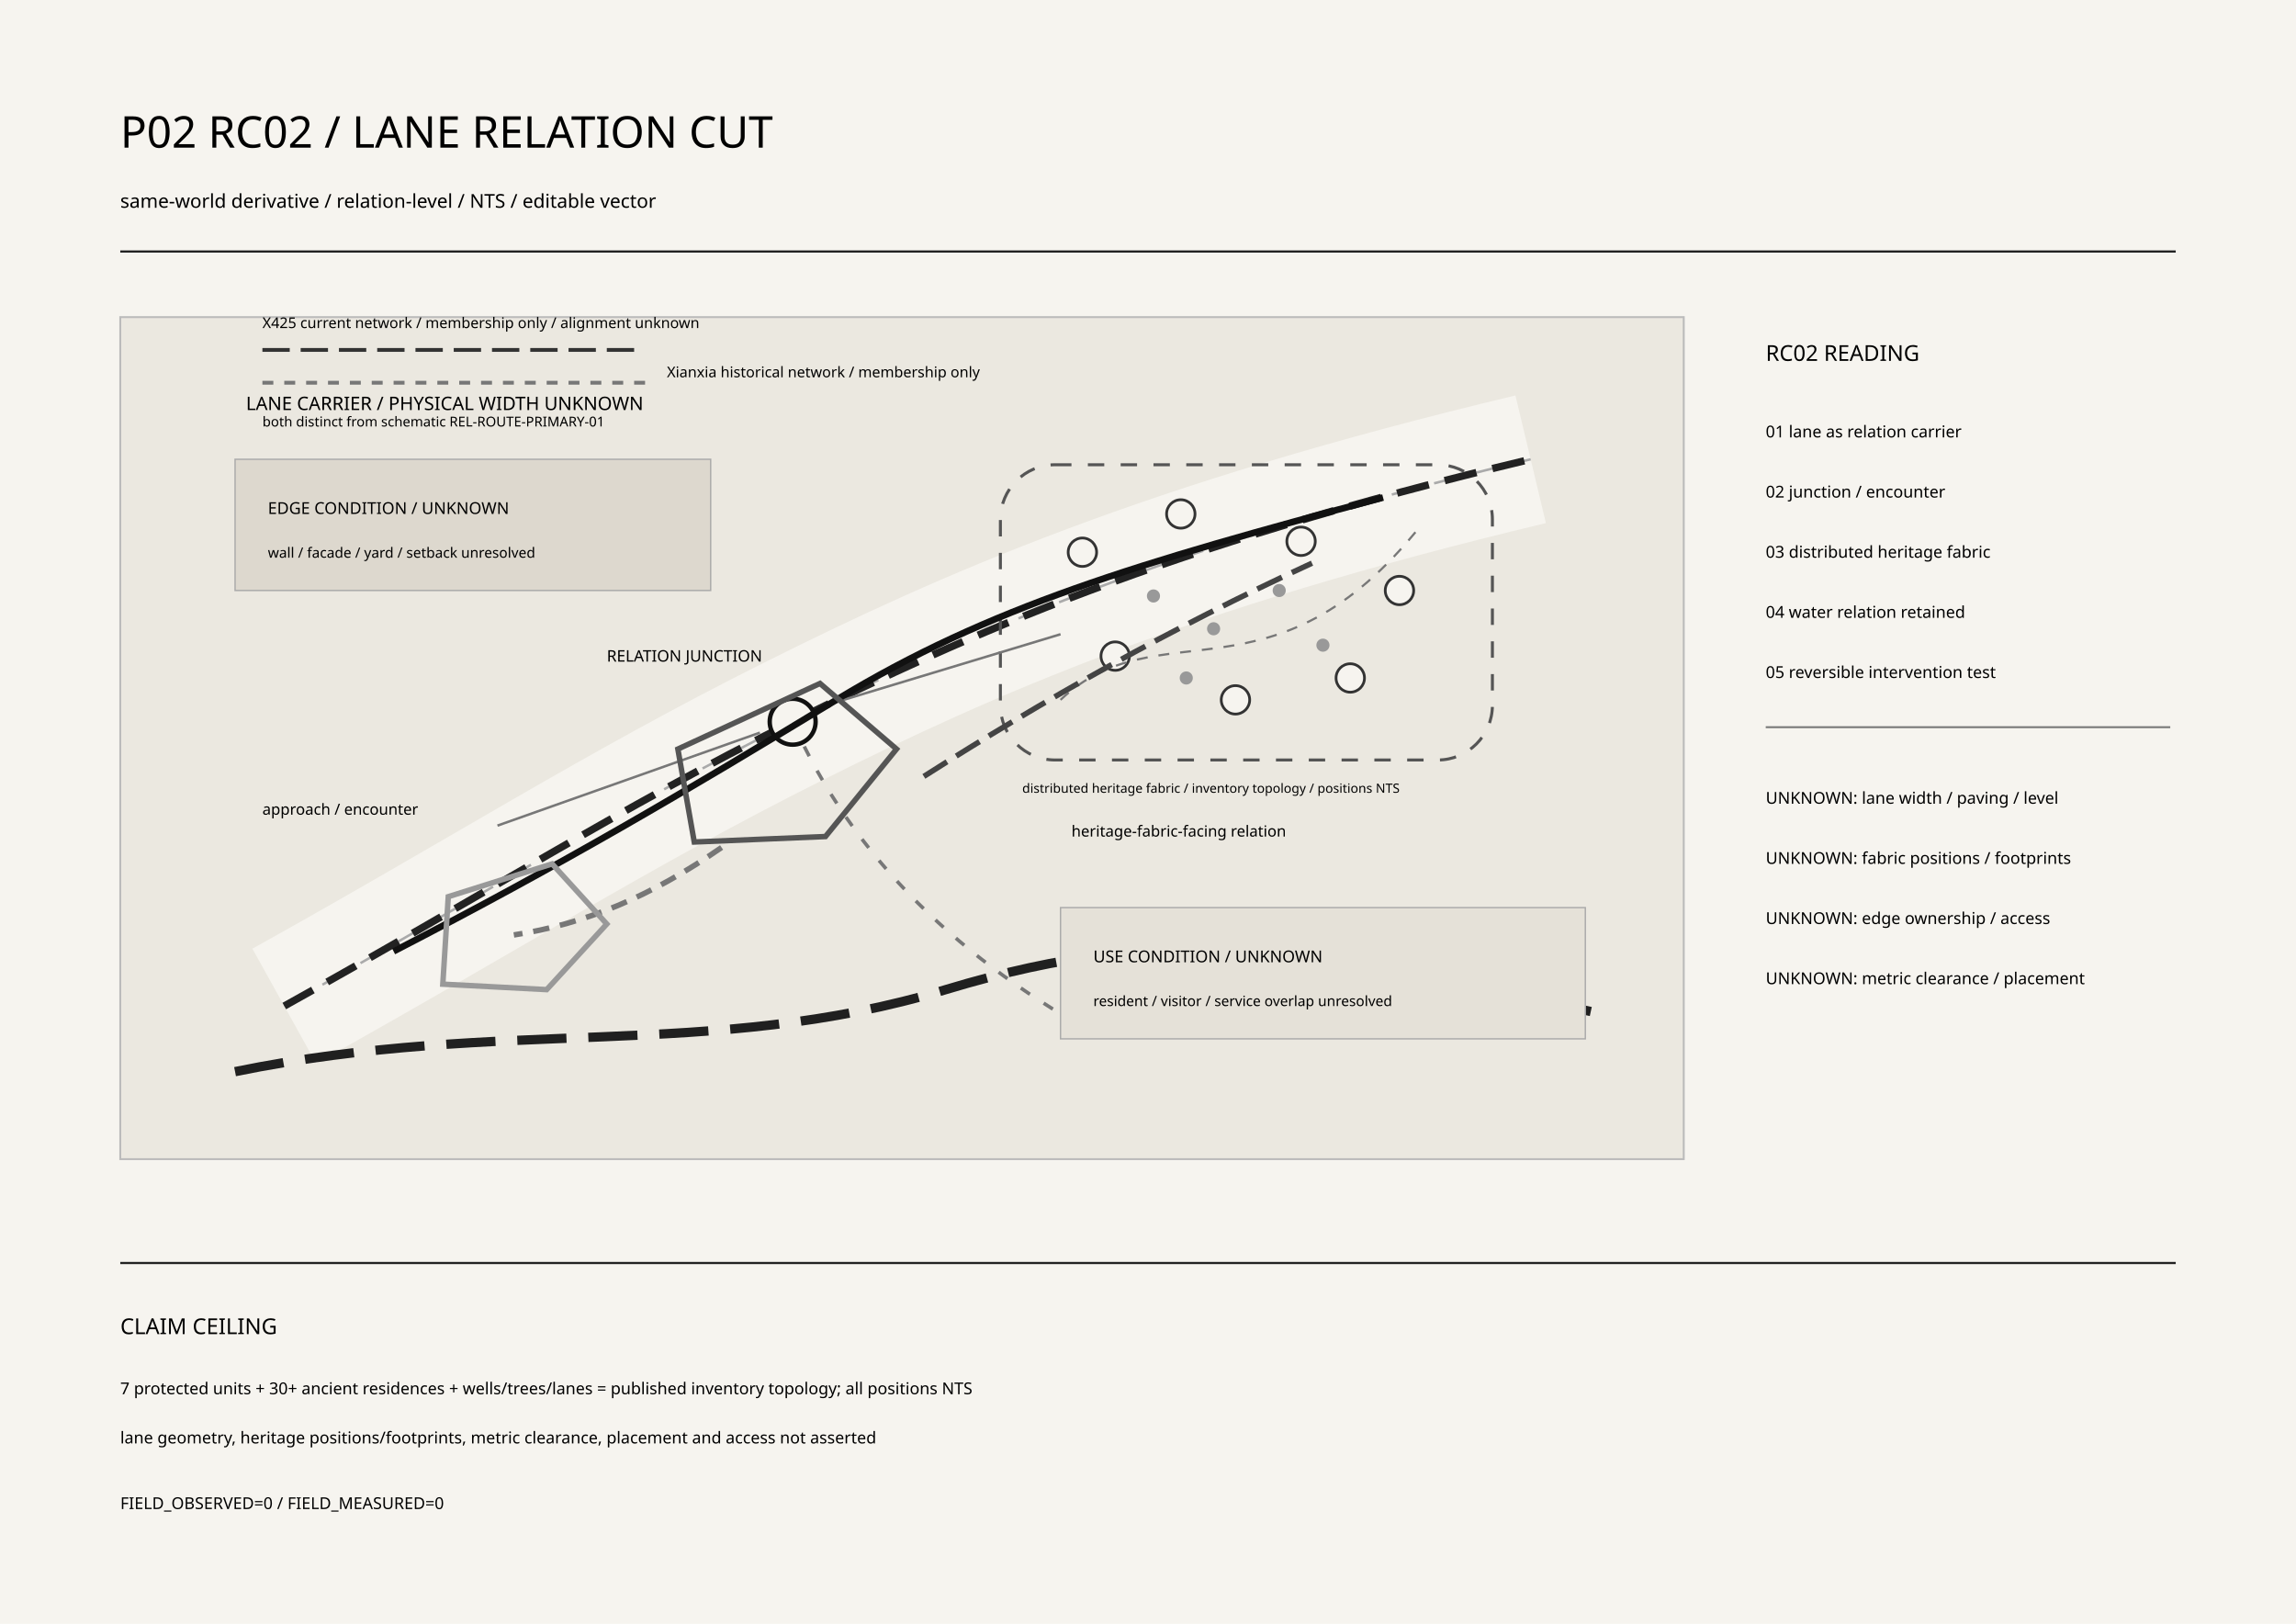
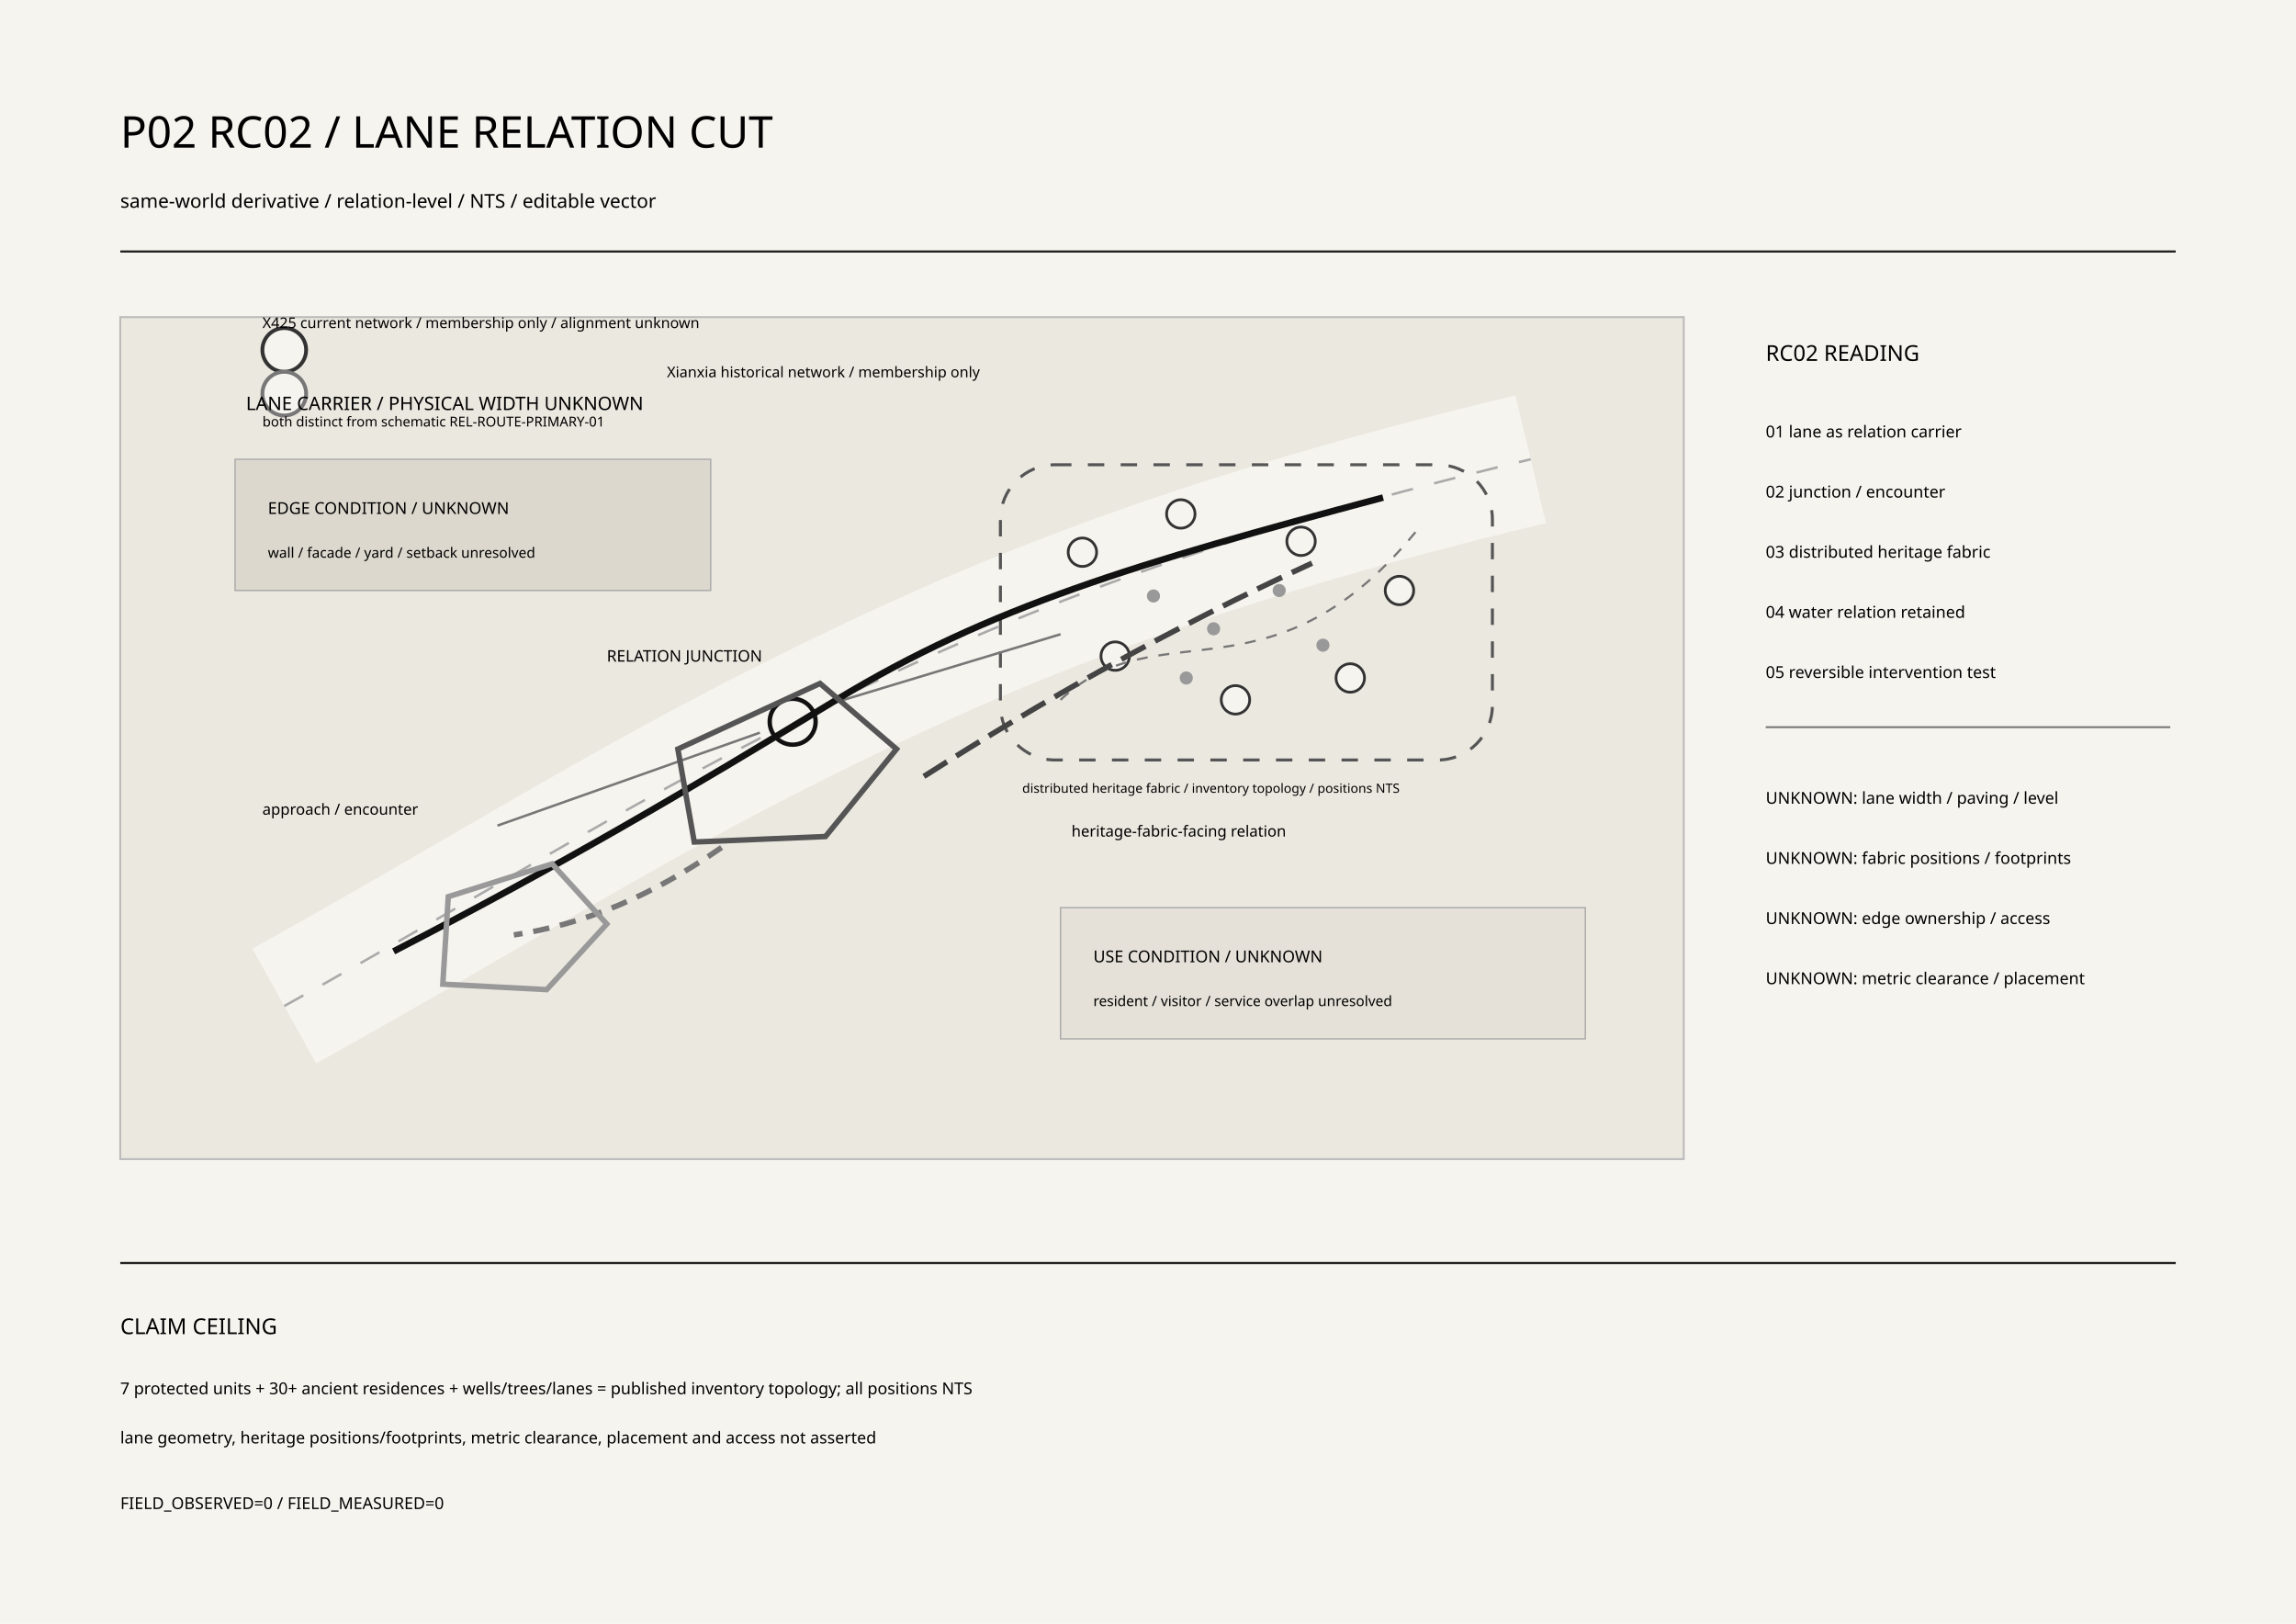
<svg xmlns="http://www.w3.org/2000/svg" width="420mm" height="297mm" viewBox="0 0 420 297">
  <rect width="420" height="297" fill="#f6f4ef" />
  <g id="L00-FRAME" font-family="sans-serif">
    <text x="22" y="27" font-size="8">P02 RC02 / LANE RELATION CUT</text>
    <text x="22" y="38" font-size="3.5">same-world derivative / relation-level / NTS / editable vector</text>
    <line x1="22" y1="46" x2="398" y2="46" stroke="#222" stroke-width="0.4" />
  </g>
  <g id="L08-CUT-FIELD">
    <rect x="22" y="58" width="286" height="154" fill="#ebe8e0" stroke="#bbb" stroke-width="0.35" />
    <path d="M52 184 C88 164 113 148 145 132 S213 100 280 84" fill="none" stroke="#f6f4ef" stroke-width="24" />
    <path d="M52 184 C88 164 113 148 145 132 S213 100 280 84" fill="none" stroke="#aaa" stroke-width="0.45" stroke-dasharray="4 4" />
  </g>
  <g id="L10-RELATIONS" fill="none">
-     <path id="REL-ROUTE-PRIMARY-01" d="M52 184 C88 164 113 148 145 132 S213 100 280 84" stroke="#222" stroke-width="1.35" stroke-dasharray="6 3" />
-     <path id="REL-ROUTE-SECONDARY-01" d="M145 132 C156 157 176 176 202 190" stroke="#777" stroke-width="0.65" stroke-dasharray="2 3" />
-     <path id="REL-WATER-01" d="M43 196 C92 186 130 194 173 181 S240 174 291 185" stroke="#202020" stroke-width="1.7" stroke-dasharray="9 4" />
+     <g id="REL-ROUTE-PRIMARY-01">
+       <circle cx="72" cy="92" r="5" fill="#f6f4ef" stroke="#222" stroke-width="0.7" />
+       <text x="70.2" y="93.3" font-family="sans-serif" font-size="3.5">R</text>
+     </g>
+     <g id="REL-ROUTE-SECONDARY-01">
+       <circle cx="88" cy="92" r="5" fill="#f6f4ef" stroke="#777" stroke-width="0.7" />
+       <text x="86.2" y="93.3" font-family="sans-serif" font-size="3.5">R</text>
+     </g>
+     <g id="REL-WATER-01">
+       <circle cx="104" cy="92" r="5" fill="#f6f4ef" stroke="#202020" stroke-width="0.7" />
+       <text x="102.2" y="93.3" font-family="sans-serif" font-size="3.5">R</text>
+     </g>
  </g>
  <g id="L11-HERITAGE-FABRIC" font-family="sans-serif">
    <rect id="RC02-HERITAGE-FABRIC-EXTENT-NTS" x="183" y="85" width="90" height="54" rx="10" fill="none" stroke="#555" stroke-width="0.55" stroke-dasharray="3 3" />
    <g id="RC02-PROTECTED-UNITS-NTS" fill="#f6f4ef" stroke="#333" stroke-width="0.5">
      <circle cx="198" cy="101" r="2.6" />
      <circle cx="216" cy="94" r="2.6" />
      <circle cx="238" cy="99" r="2.6" />
      <circle cx="256" cy="108" r="2.6" />
      <circle cx="247" cy="124" r="2.6" />
      <circle cx="226" cy="128" r="2.6" />
      <circle cx="204" cy="120" r="2.6" />
    </g>
    <g id="RC02-ANCIENT-RESIDENCE-FABRIC-NTS" fill="#999">
      <circle cx="211" cy="109" r="1.2" />
      <circle cx="222" cy="115" r="1.2" />
      <circle cx="234" cy="108" r="1.2" />
      <circle cx="242" cy="118" r="1.2" />
      <circle cx="217" cy="124" r="1.2" />
    </g>
    <path id="RC02-LANE-WELL-TREE-FABRIC-NTS" d="M194 128 C212 111 233 130 260 96" fill="none" stroke="#777" stroke-width="0.4" stroke-dasharray="2 2" />
    <text x="187" y="145" font-size="2.35">distributed heritage fabric / inventory topology / positions NTS</text>
  </g>
  <g id="L14-NETWORK-SEMANTICS" font-family="sans-serif">
-     <path id="RC02-X425-NETWORK-MEMBERSHIP" d="M48 64 H118" fill="none" stroke="#333" stroke-width=".7" stroke-dasharray="5 2" />
+     <circle id="RC02-X425-NETWORK-MEMBERSHIP" cx="52" cy="64" r="4" fill="#f6f4ef" stroke="#333" stroke-width=".7" />
    <text x="48" y="60" font-size="2.7">X425 current network / membership only / alignment unknown</text>
-     <path id="RC02-XIANXIA-NETWORK-MEMBERSHIP" d="M48 70 H118" fill="none" stroke="#777" stroke-width=".7" stroke-dasharray="2 2" />
+     <circle id="RC02-XIANXIA-NETWORK-MEMBERSHIP" cx="52" cy="72" r="4" fill="#f6f4ef" stroke="#777" stroke-width=".7" />
    <text x="122" y="69" font-size="2.7">Xianxia historical network / membership only</text>
    <text x="48" y="78" font-size="2.5">both distinct from schematic REL-ROUTE-PRIMARY-01</text>
  </g>
  <g id="L15-LANE" font-family="sans-serif">
    <text x="45" y="75" font-size="3.4">LANE CARRIER / PHYSICAL WIDTH UNKNOWN</text>
    <circle cx="145" cy="132" r="4.2" fill="#f6f4ef" stroke="#111" stroke-width="0.8" />
    <text x="111" y="121" font-size="2.9">RELATION JUNCTION</text>
    <path d="M91 151 L139 134" stroke="#777" stroke-width="0.45" />
    <text x="48" y="149" font-size="2.8">approach / encounter</text>
    <path d="M151 129 L194 116" stroke="#777" stroke-width="0.45" />
    <text x="196" y="153" font-size="2.8">heritage-fabric-facing relation</text>
  </g>
  <g id="L18-INTERVENTION" fill="none">
    <path id="RC02-RESIDENT-INVARIANT" d="M72 174 C103 158 125 145 153 128 S208 103 253 91" stroke="#111" stroke-width="1.2" />
    <path id="RC02-DEPLOYED-LANE-FOOTPRINT" d="M124 137 L150 125 L164 137 L151 153 L127 154 Z" stroke="#555" />
    <path id="RC02-RETRACT-VECTOR" d="M132 155 C119 164 107 169 94 171" stroke="#777" stroke-dasharray="3 2" />
    <path id="RC02-RETRACTED-LANE-FOOTPRINT" d="M82 164 L101 158 L111 169 L100 181 L81 180 Z" stroke="#999" />
    <path id="RC02-CLEAR-RELATION" d="M169 142 C191 128 214 115 240 103" stroke="#444" stroke-dasharray="5 2" />
  </g>
  <g id="L20-STATE" font-family="sans-serif">
    <rect x="43" y="84" width="87" height="24" fill="#ddd8ce" stroke="#aaa" stroke-width="0.25" />
    <text x="49" y="94" font-size="3">EDGE CONDITION / UNKNOWN</text>
    <text x="49" y="102" font-size="2.6">wall / facade / yard / setback unresolved</text>
    <rect x="194" y="166" width="96" height="24" fill="#e5e1d8" stroke="#aaa" stroke-width="0.25" />
    <text x="200" y="176" font-size="3">USE CONDITION / UNKNOWN</text>
    <text x="200" y="184" font-size="2.6">resident / visitor / service overlap unresolved</text>
  </g>
  <g id="L30-READING" font-family="sans-serif">
    <text x="323" y="66" font-size="4">RC02 READING</text>
    <text x="323" y="80" font-size="3">01 lane as relation carrier</text>
    <text x="323" y="91" font-size="3">02 junction / encounter</text>
    <text x="323" y="102" font-size="3">03 distributed heritage fabric</text>
    <text x="323" y="113" font-size="3">04 water relation retained</text>
    <text x="323" y="124" font-size="3">05 reversible intervention test</text>
    <line x1="323" y1="133" x2="397" y2="133" stroke="#777" stroke-width="0.35" />
    <text x="323" y="147" font-size="3">UNKNOWN: lane width / paving / level</text>
    <text x="323" y="158" font-size="3">UNKNOWN: fabric positions / footprints</text>
    <text x="323" y="169" font-size="3">UNKNOWN: edge ownership / access</text>
    <text x="323" y="180" font-size="3">UNKNOWN: metric clearance / placement</text>
  </g>
  <g id="L40-CLAIM" font-family="sans-serif">
    <line x1="22" y1="231" x2="398" y2="231" stroke="#222" stroke-width="0.4" />
    <text x="22" y="244" font-size="4">CLAIM CEILING</text>
    <text x="22" y="255" font-size="3">7 protected units + 30+ ancient residences + wells/trees/lanes = published inventory topology; all positions NTS</text>
    <text x="22" y="264" font-size="3">lane geometry, heritage positions/footprints, metric clearance, placement and access not asserted</text>
    <text x="22" y="276" font-size="3">FIELD_OBSERVED=0 / FIELD_MEASURED=0</text>
  </g>
</svg>
